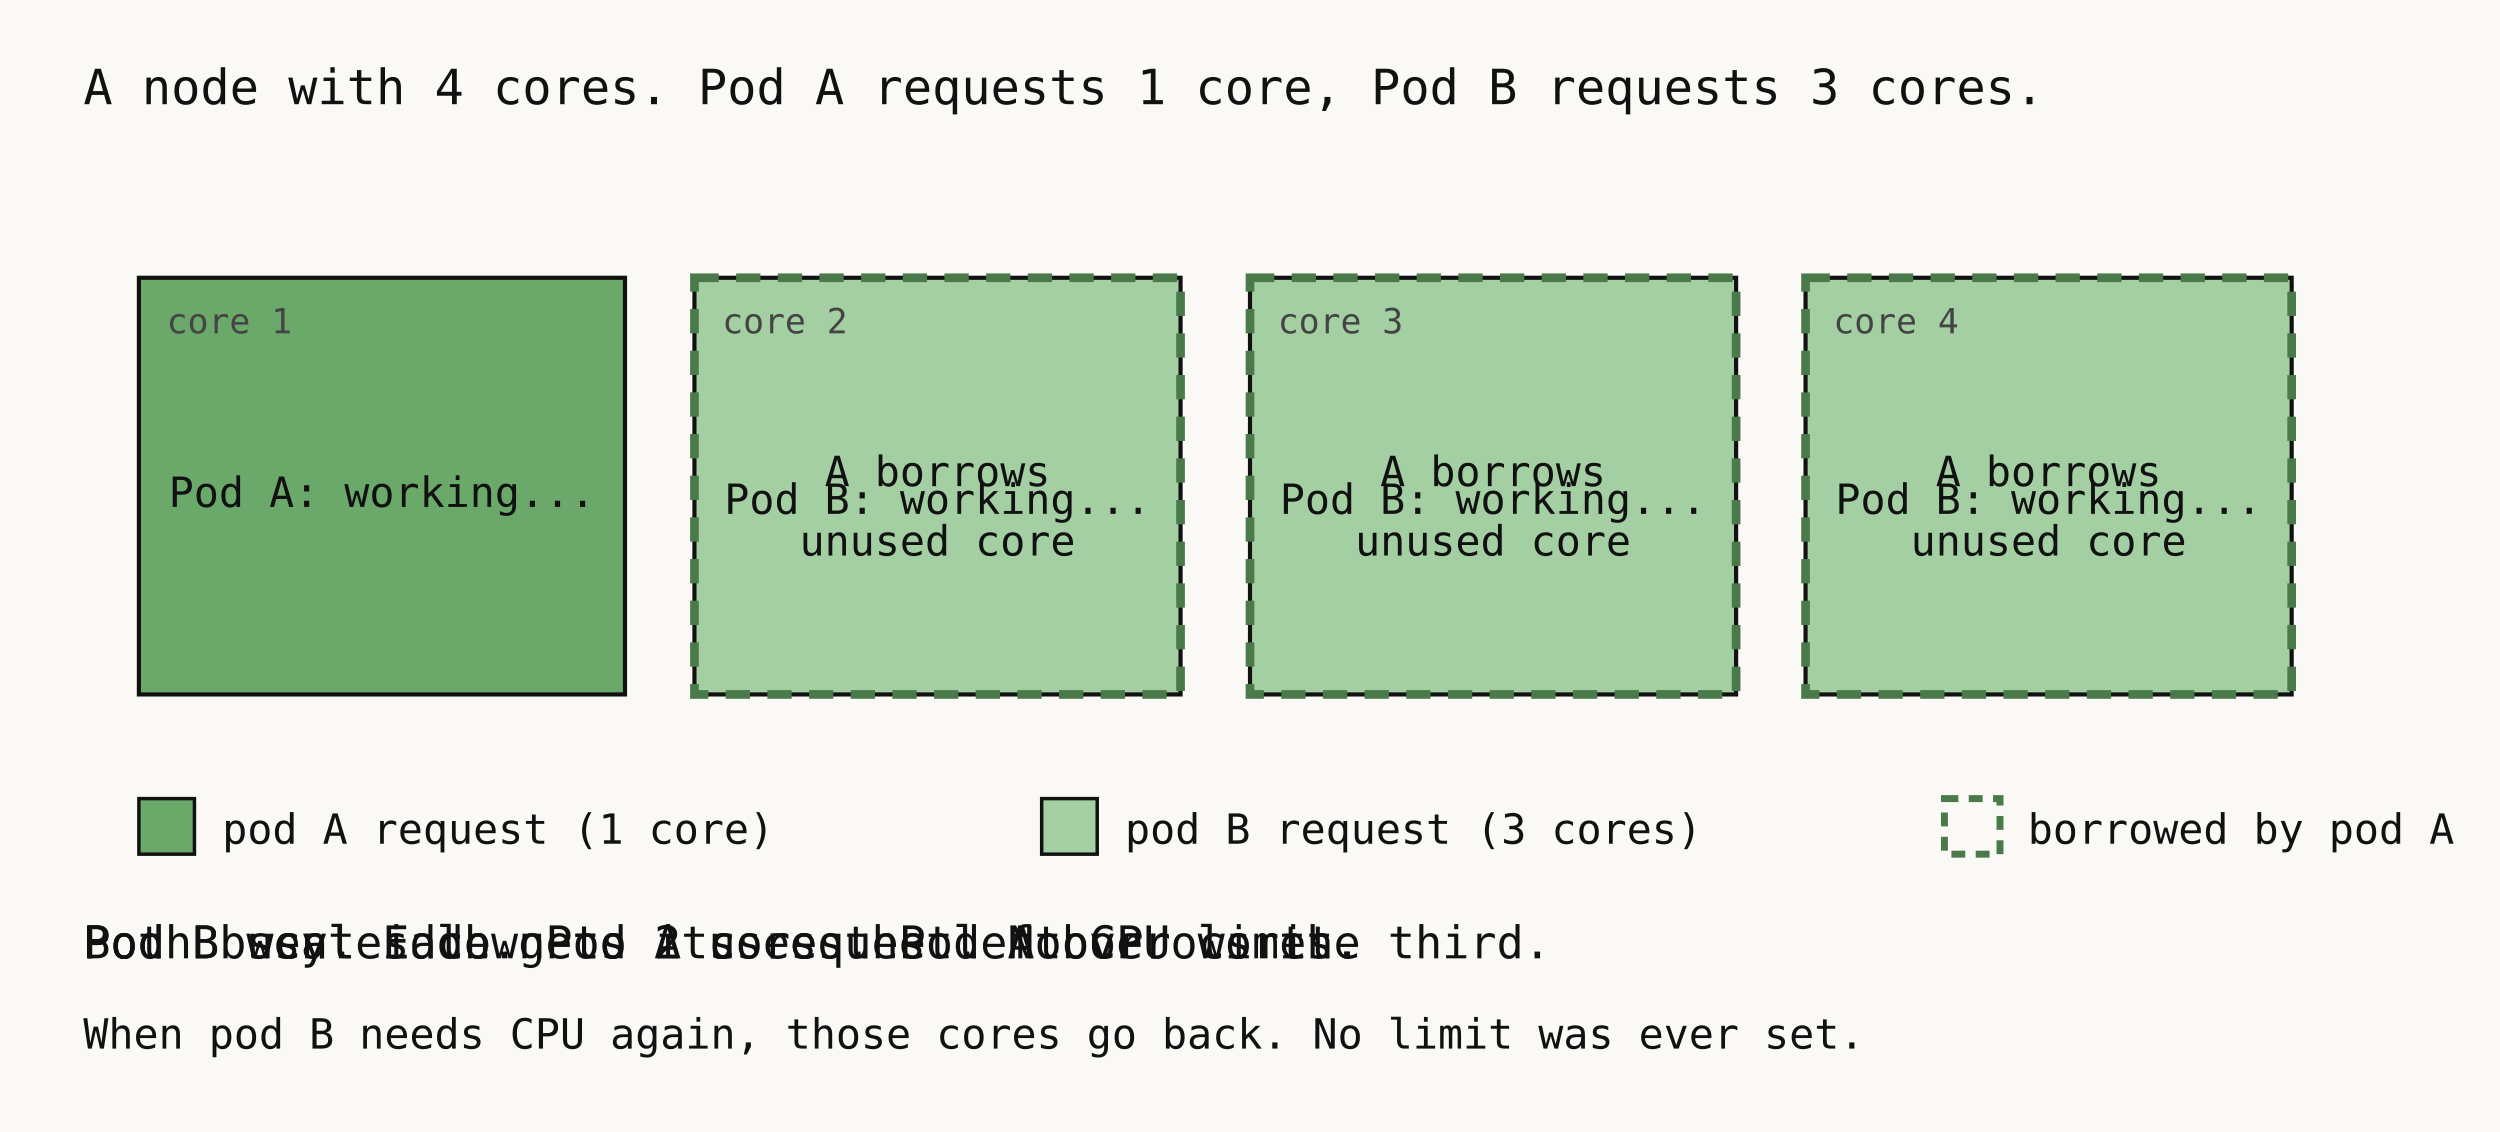
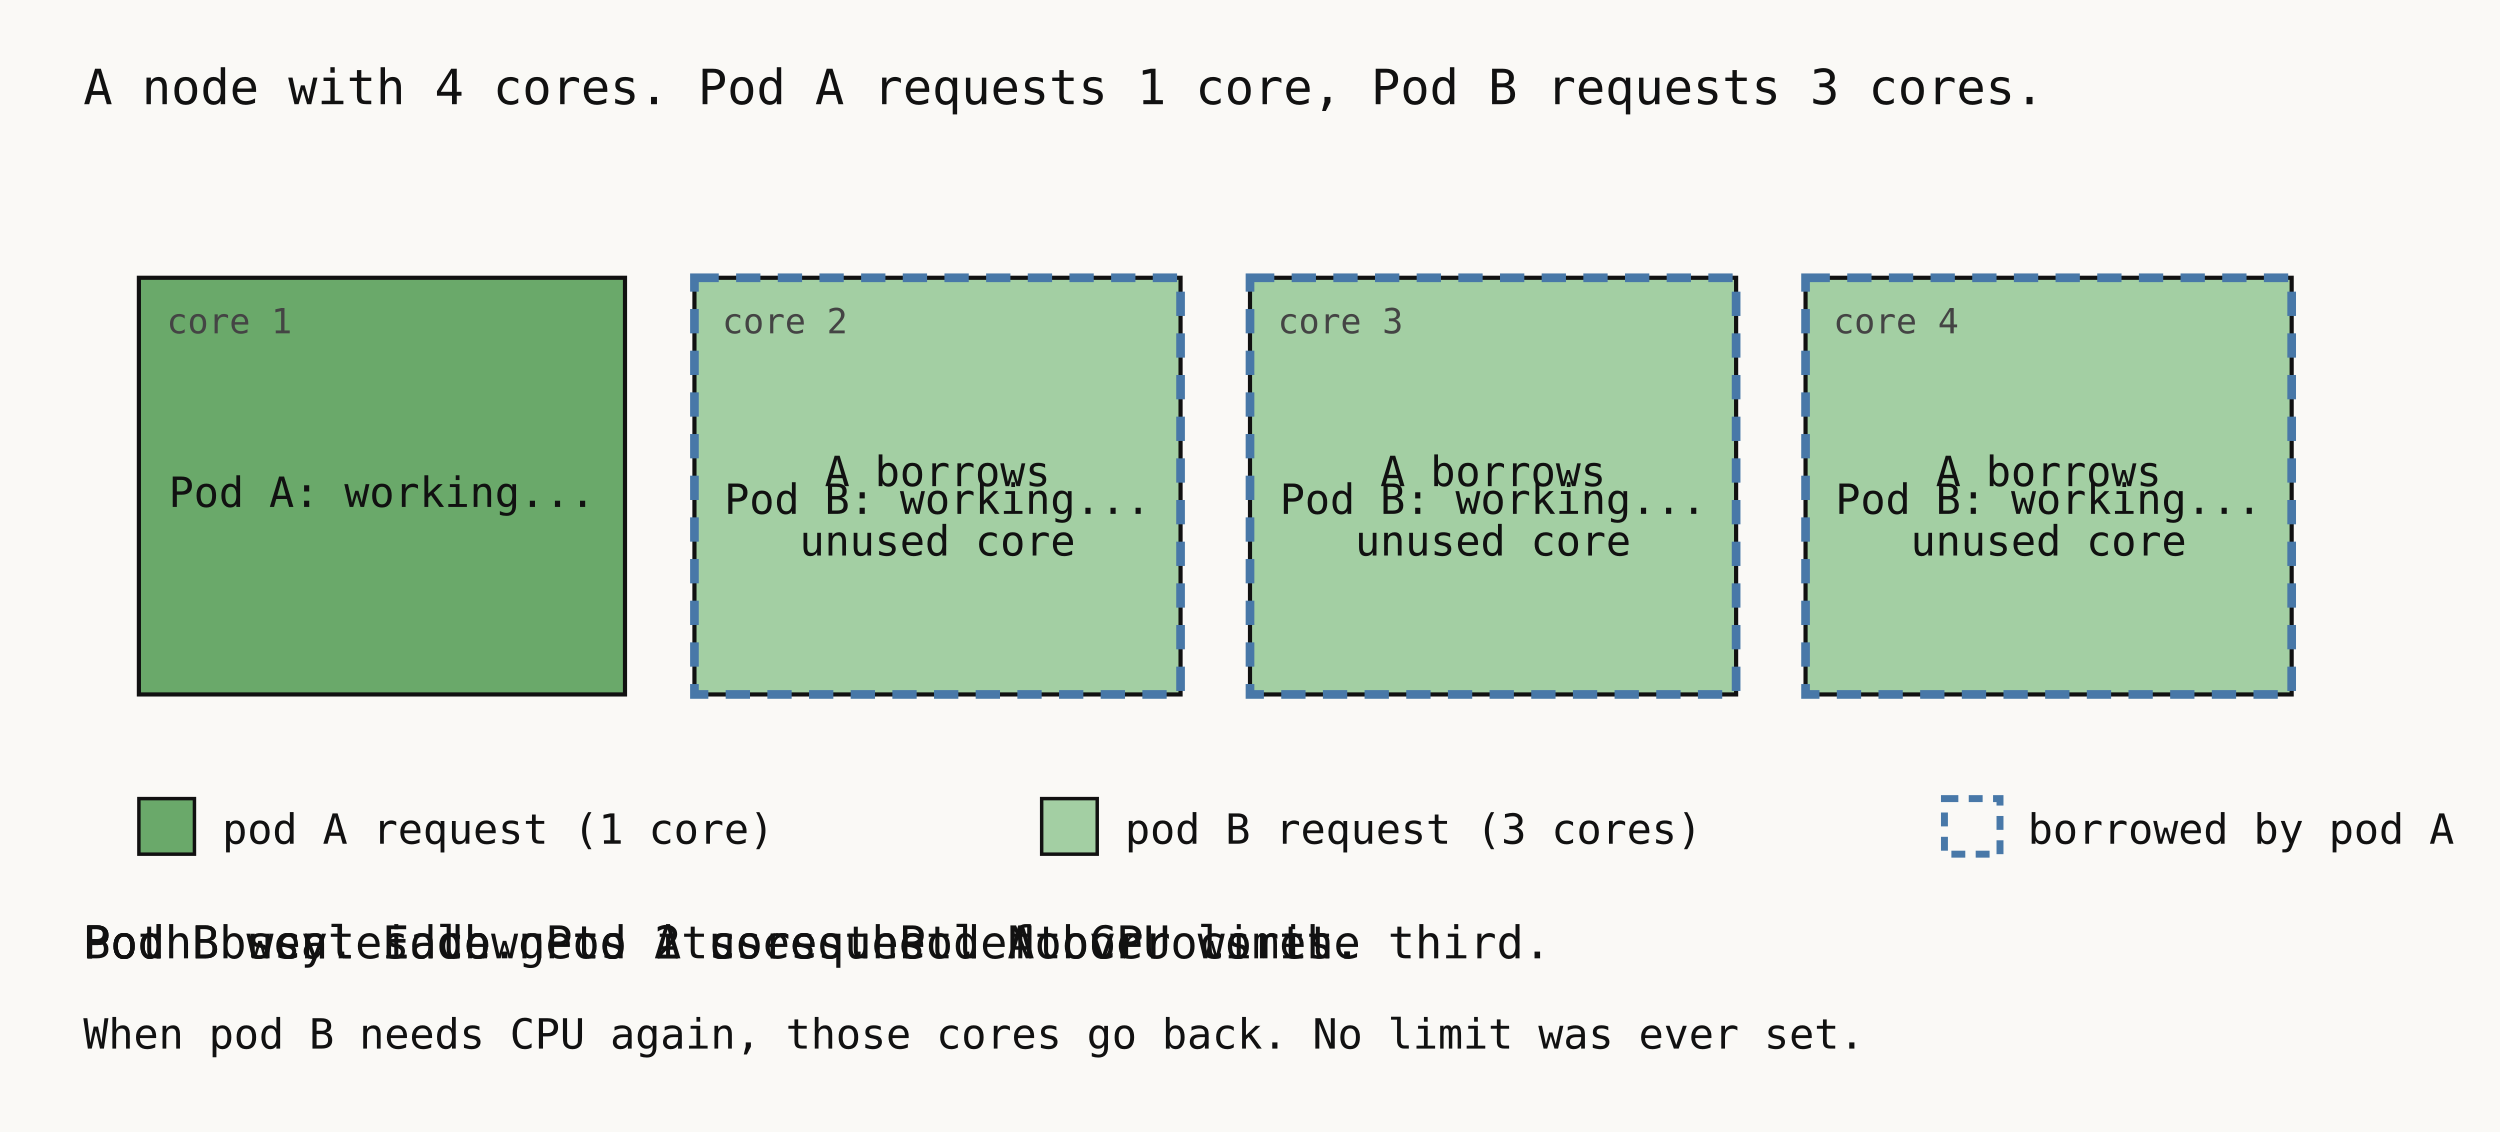
<svg xmlns="http://www.w3.org/2000/svg" width="720" height="326" viewBox="0 0 720 326">
  <style>
    text { font-family: ui-monospace, SFMono-Regular, Menlo, monospace; }
    .title { font-size: 14px; fill: #111; }
    .sub { font-size: 13px; fill: #111; }
    .tiny { font-size: 12px; fill: #111; }
    .core { stroke: #111; stroke-width: 1.2; }
    .coreno { font-size: 10px; fill: #444; }
    #capBusy { animation: state1 6s linear infinite; }
    #capPartial { animation: state2 6s linear infinite; }
    #capIdle { animation: state3 6s linear infinite; }
    #labB2 { animation: state1 6s linear infinite; }
    #labA2, #labA2b, #ov2 { animation: state2and3 6s linear infinite; }
    #labB3, #labB4 { animation: state1and2 6s linear infinite; }
    #labA3, #labA3b, #labA4, #labA4b, #ov3, #ov4 { animation: state3 6s linear infinite; }
    #c2 { animation: coreStroke2 6s linear infinite; }
    #c3, #c4 { animation: coreStroke34 6s linear infinite; }
    /* three states per loop: 0-31% all busy, 33-64% pod B down to 2
       cores (core 2 borrowed), 66-97% pod B fully idle (all borrowed) */
    @keyframes state1 {
      0%, 31% { opacity: 1; } 33%, 100% { opacity: 0; }
    }
    @keyframes state2 {
      0%, 31% { opacity: 0; } 33%, 64% { opacity: 1; } 66%, 100% { opacity: 0; }
    }
    @keyframes state3 {
      0%, 64% { opacity: 0; } 66%, 97% { opacity: 1; } 100% { opacity: 0; }
    }
    @keyframes state2and3 {
      0%, 31% { opacity: 0; } 33%, 97% { opacity: 1; } 100% { opacity: 0; }
    }
    @keyframes state1and2 {
      0%, 64% { opacity: 1; } 66%, 100% { opacity: 0; }
    }
    @keyframes coreStroke2 {
      0%, 31% { stroke-opacity: 1; } 33%, 100% { stroke-opacity: 0; }
    }
    @keyframes coreStroke34 {
      0%, 64% { stroke-opacity: 1; } 66%, 100% { stroke-opacity: 0; }
    }
  </style>
  <rect width="720" height="326" fill="#faf9f6" />
  <text class="title" x="24" y="30">A node with 4 cores. Pod A requests 1 core, Pod B requests 3 cores.</text>
  <rect class="core" x="40" y="80" width="140" height="120" fill="#6aa96a" />
  <text class="coreno" x="48" y="96">core 1</text>
  <text class="tiny" x="110" y="146" text-anchor="middle">Pod A: working...</text>
  <rect id="c2" class="core" fill="#a3cfa3" x="200" y="80" width="140" height="120" />
-   <rect id="ov2" x="200" y="80" width="140" height="120" fill="none" stroke="#4a7a4a" stroke-width="2.5" stroke-dasharray="7,5" />
+   <rect id="ov2" x="200" y="80" width="140" height="120" fill="none" stroke="#4878a8" stroke-width="2.5" stroke-dasharray="7,5" />
  <text class="coreno" x="208" y="96">core 2</text>
  <text id="labB2" class="tiny" x="270" y="148" text-anchor="middle">Pod B: working...</text>
  <text id="labA2" class="tiny" x="270" y="140" text-anchor="middle">A borrows</text>
  <text id="labA2b" class="tiny" x="270" y="160" text-anchor="middle">unused core</text>
  <rect id="c3" class="core" fill="#a3cfa3" x="360" y="80" width="140" height="120" />
-   <rect id="ov3" x="360" y="80" width="140" height="120" fill="none" stroke="#4a7a4a" stroke-width="2.5" stroke-dasharray="7,5" />
+   <rect id="ov3" x="360" y="80" width="140" height="120" fill="none" stroke="#4878a8" stroke-width="2.5" stroke-dasharray="7,5" />
  <text class="coreno" x="368" y="96">core 3</text>
  <text id="labB3" class="tiny" x="430" y="148" text-anchor="middle">Pod B: working...</text>
  <text id="labA3" class="tiny" x="430" y="140" text-anchor="middle">A borrows</text>
  <text id="labA3b" class="tiny" x="430" y="160" text-anchor="middle">unused core</text>
  <rect id="c4" class="core" fill="#a3cfa3" x="520" y="80" width="140" height="120" />
-   <rect id="ov4" x="520" y="80" width="140" height="120" fill="none" stroke="#4a7a4a" stroke-width="2.5" stroke-dasharray="7,5" />
+   <rect id="ov4" x="520" y="80" width="140" height="120" fill="none" stroke="#4878a8" stroke-width="2.5" stroke-dasharray="7,5" />
  <text class="coreno" x="528" y="96">core 4</text>
  <text id="labB4" class="tiny" x="590" y="148" text-anchor="middle">Pod B: working...</text>
  <text id="labA4" class="tiny" x="590" y="140" text-anchor="middle">A borrows</text>
  <text id="labA4b" class="tiny" x="590" y="160" text-anchor="middle">unused core</text>
  <rect x="40" y="230" width="16" height="16" fill="#6aa96a" stroke="#111" />
  <text class="tiny" x="64" y="243">pod A request (1 core)</text>
  <rect x="300" y="230" width="16" height="16" fill="#a3cfa3" stroke="#111" />
  <text class="tiny" x="324" y="243">pod B request (3 cores)</text>
-   <rect x="560" y="230" width="16" height="16" fill="none" stroke="#4a7a4a" stroke-width="2" stroke-dasharray="4,3" />
+   <rect x="560" y="230" width="16" height="16" fill="none" stroke="#4878a8" stroke-width="2" stroke-dasharray="4,3" />
  <text class="tiny" x="584" y="243">borrowed by pod A</text>
  <text id="capBusy" class="sub" x="24" y="276">Both busy. Each gets its request. No CPU limit.</text>
  <text id="capPartial" class="sub" x="24" y="276">Pod B scales down to 2 cores. Pod A borrows the third.</text>
  <text id="capIdle" class="sub" x="24" y="276">Pod B went idle. Pod A uses the leftover cores.</text>
  <text class="tiny" x="24" y="302">When pod B needs CPU again, those cores go back. No limit was ever set.</text>
</svg>
